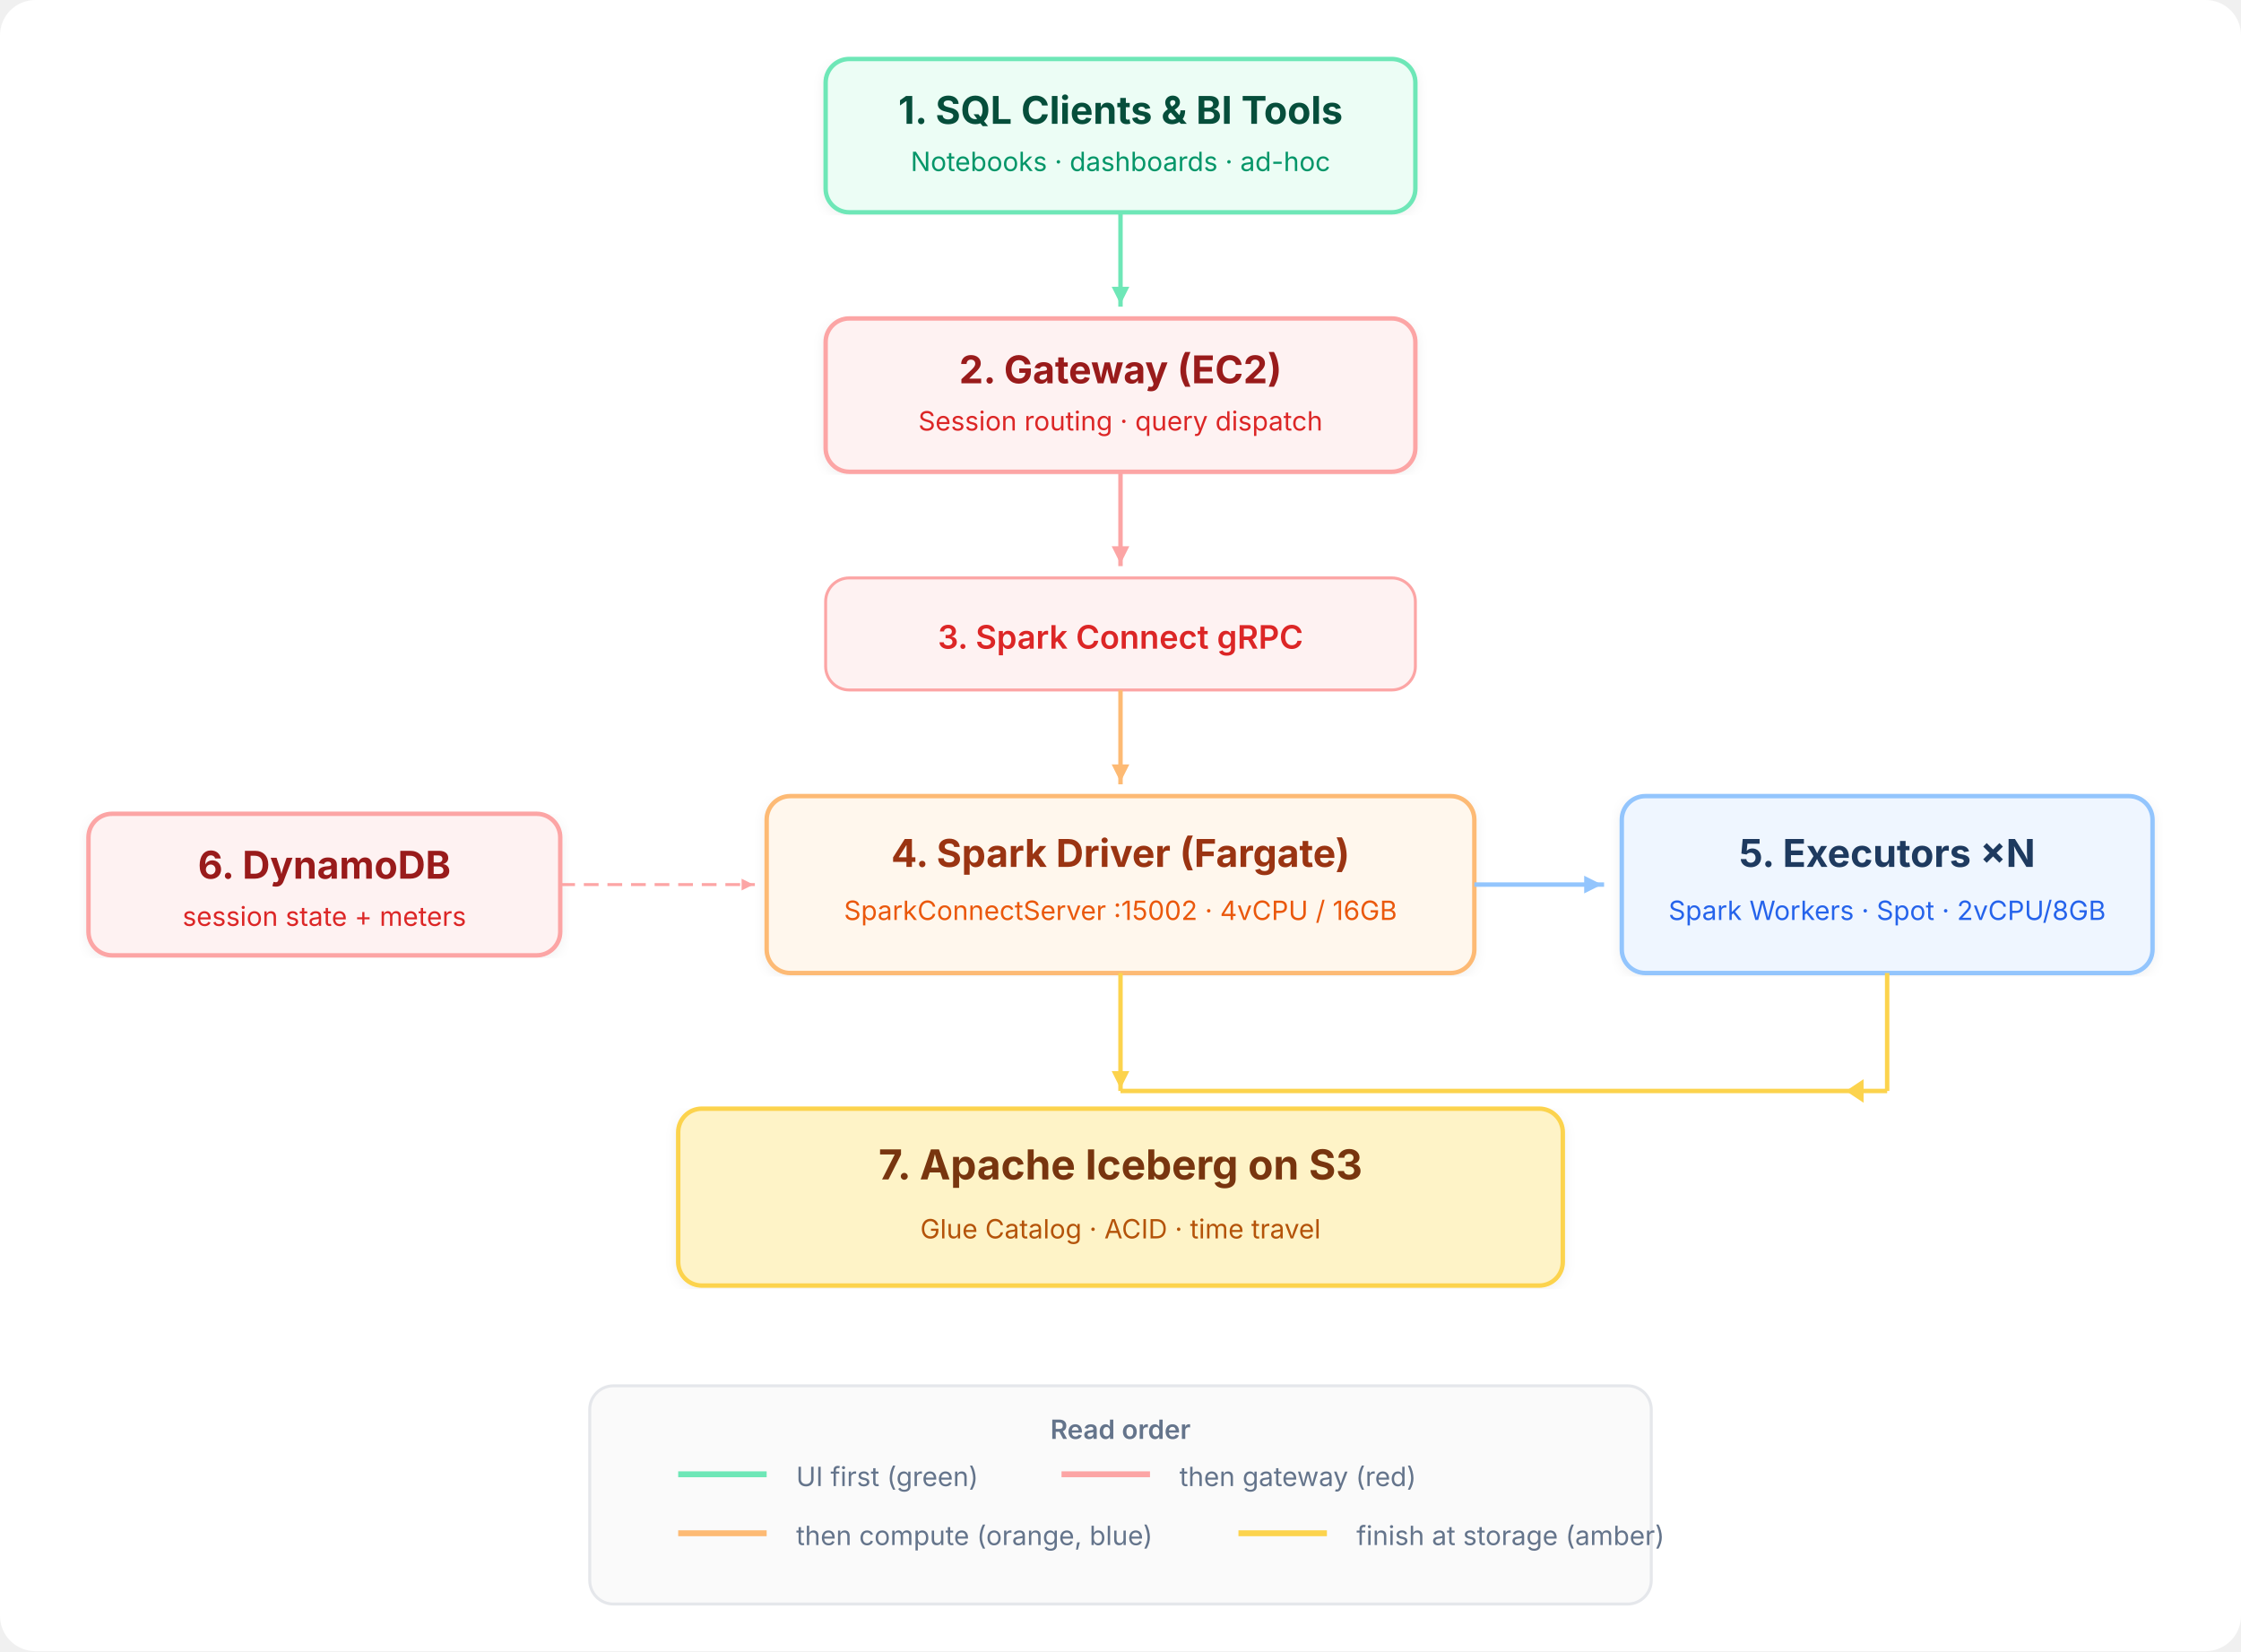
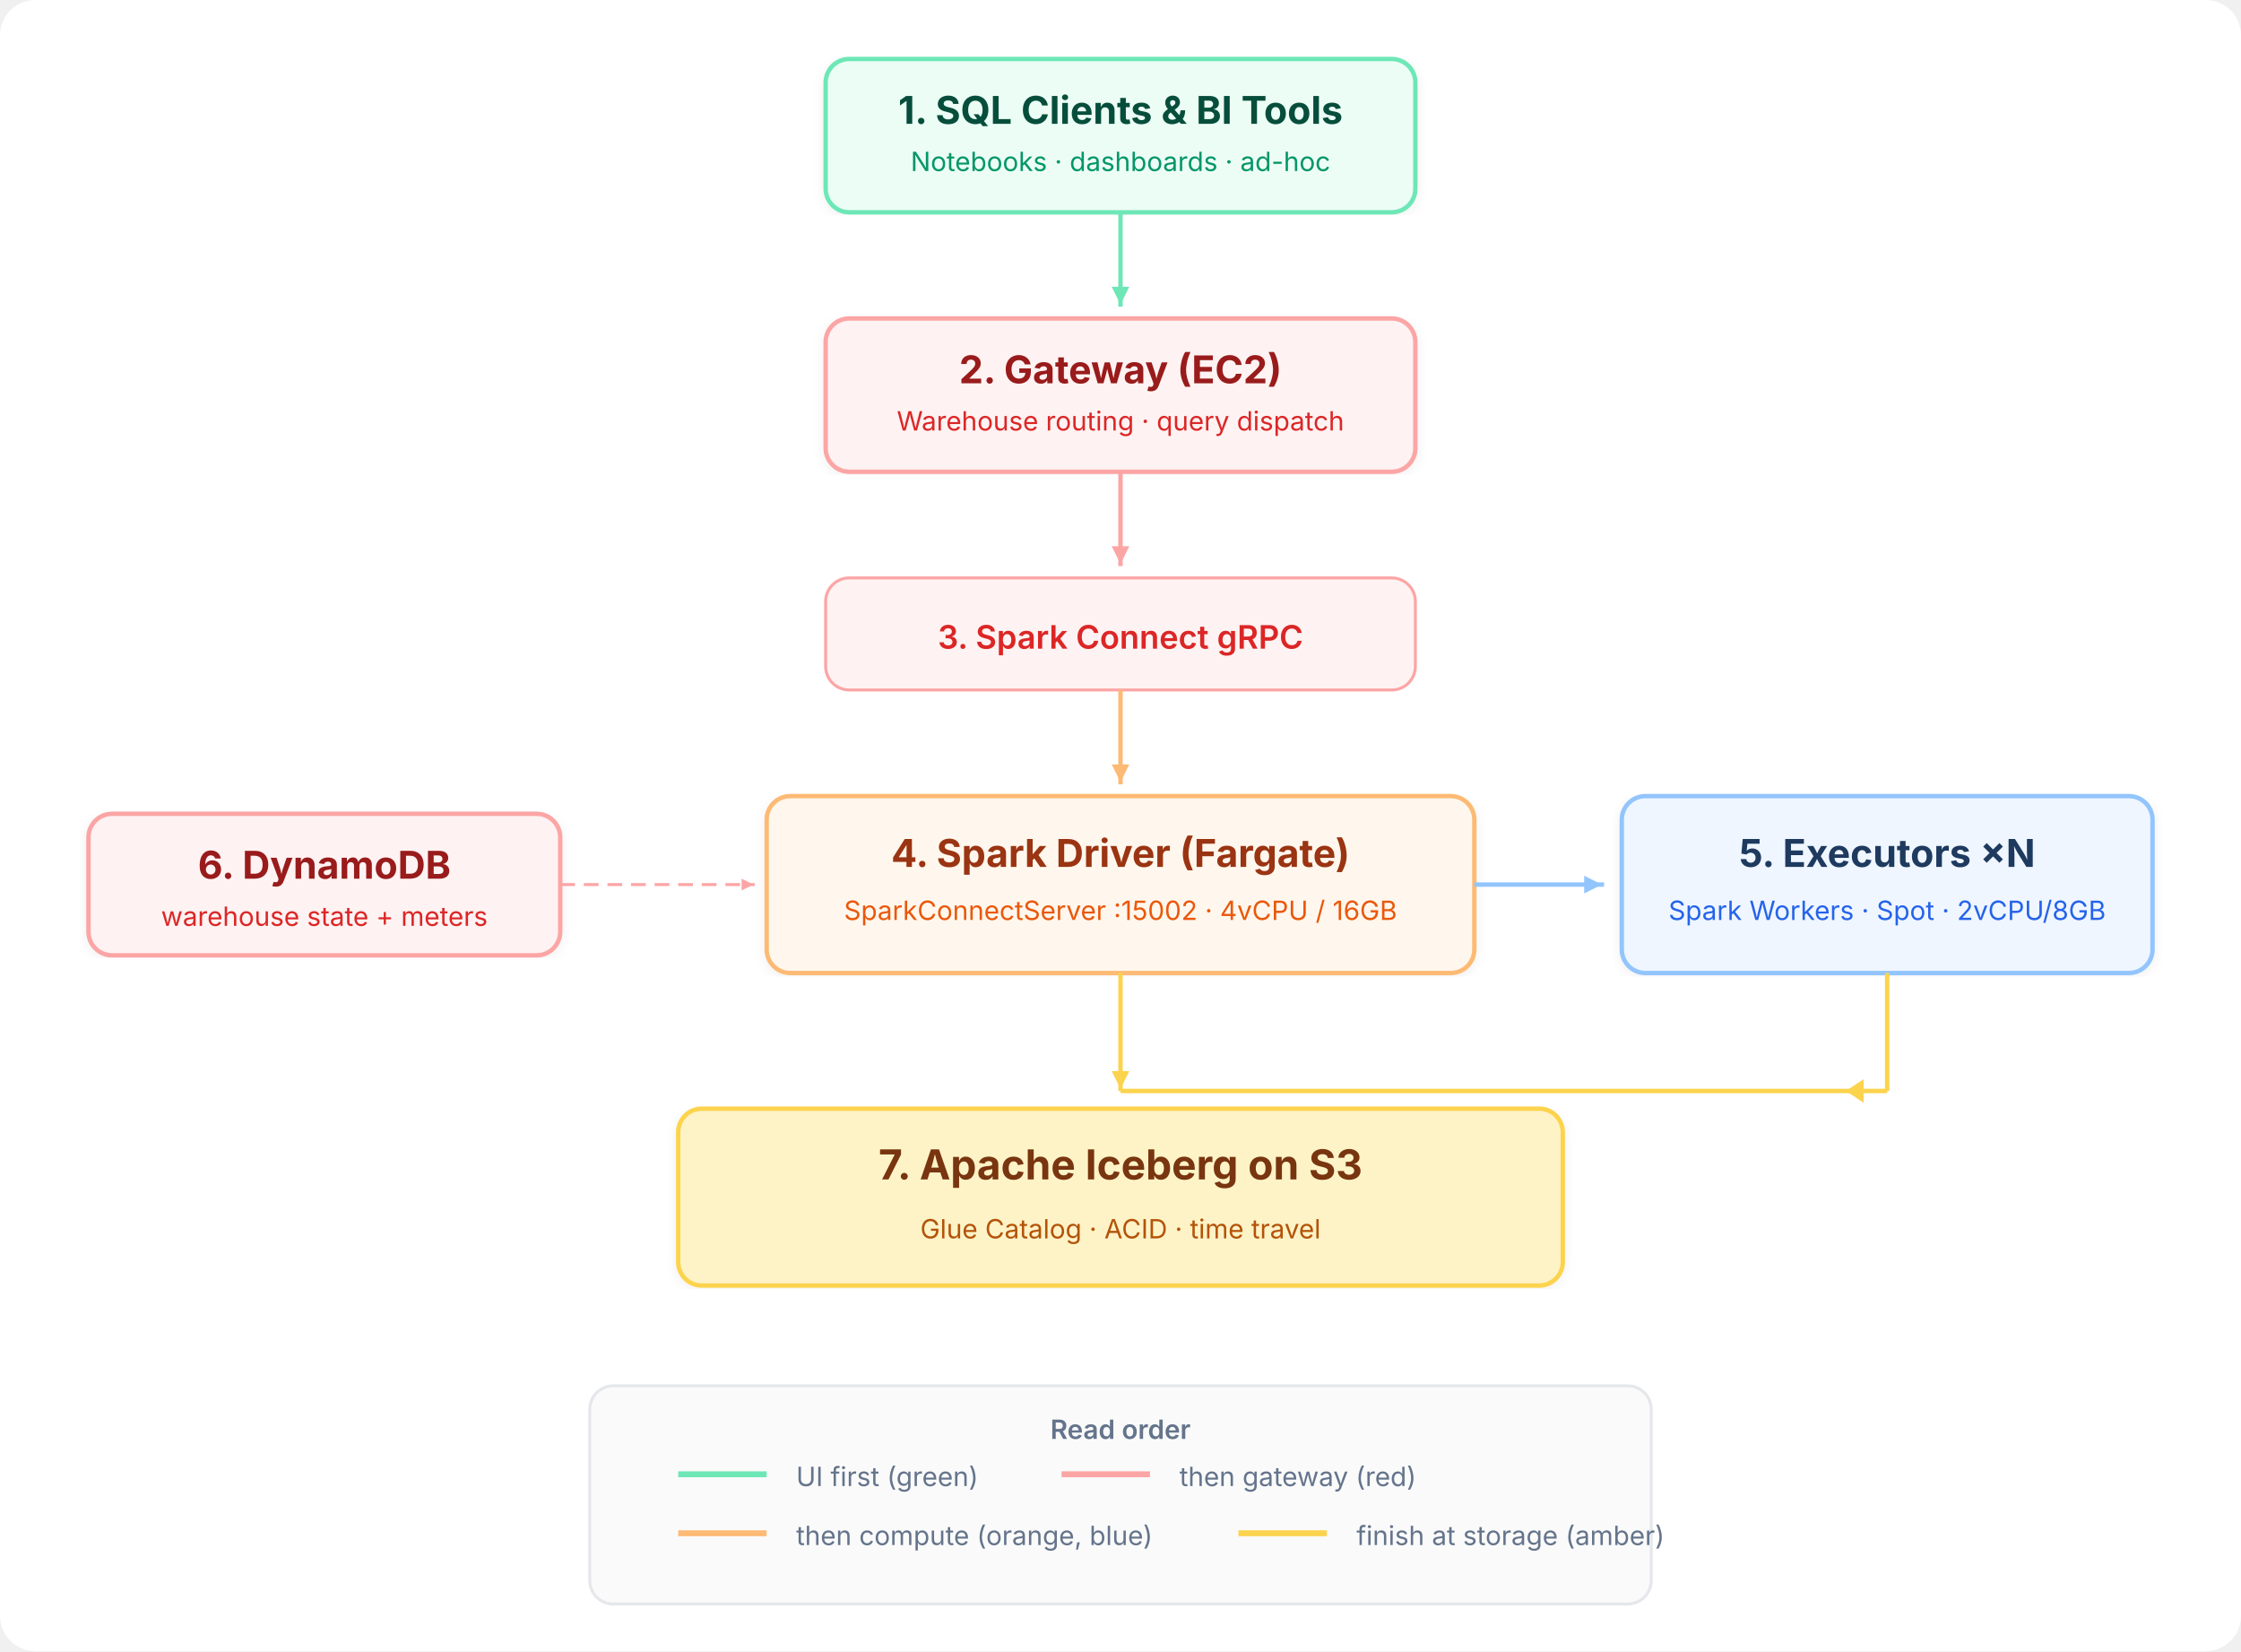
<svg xmlns="http://www.w3.org/2000/svg" viewBox="0 0 760 560" font-family="system-ui, -apple-system, sans-serif">
  <defs>
    <filter id="shadow" x="-2%" y="-2%" width="104%" height="104%">
      <feDropShadow dx="0" dy="1" stdDeviation="2" flood-opacity="0.06" />
    </filter>
    <marker id="arrGreen" viewBox="0 0 10 10" refX="9" refY="5" markerWidth="5" markerHeight="5" orient="auto">
      <path d="M0,1 L8,5 L0,9" fill="#6ee7b7" />
    </marker>
    <marker id="arrRed" viewBox="0 0 10 10" refX="9" refY="5" markerWidth="5" markerHeight="5" orient="auto">
      <path d="M0,1 L8,5 L0,9" fill="#fca5a5" />
    </marker>
    <marker id="arrOrange" viewBox="0 0 10 10" refX="9" refY="5" markerWidth="5" markerHeight="5" orient="auto">
      <path d="M0,1 L8,5 L0,9" fill="#fdba74" />
    </marker>
    <marker id="arrBlue" viewBox="0 0 10 10" refX="9" refY="5" markerWidth="5" markerHeight="5" orient="auto">
      <path d="M0,1 L8,5 L0,9" fill="#93c5fd" />
    </marker>
    <marker id="arrAmber" viewBox="0 0 10 10" refX="9" refY="5" markerWidth="5" markerHeight="5" orient="auto">
      <path d="M0,1 L8,5 L0,9" fill="#fcd34d" />
    </marker>
  </defs>
  <rect width="760" height="560" rx="12" fill="#fff" />
  <rect x="280" y="20" width="200" height="52" rx="8" fill="#ecfdf5" stroke="#6ee7b7" stroke-width="1.5" filter="url(#shadow)" />
  <text x="380" y="42" text-anchor="middle" fill="#064e3b" font-size="13" font-weight="700">1. SQL Clients &amp; BI Tools</text>
  <text x="380" y="58" text-anchor="middle" fill="#059669" font-size="9">Notebooks · dashboards · ad-hoc</text>
  <line x1="380" y1="72" x2="380" y2="104" stroke="#6ee7b7" stroke-width="1.5" marker-end="url(#arrGreen)" />
  <rect x="280" y="108" width="200" height="52" rx="8" fill="#fef2f2" stroke="#fca5a5" stroke-width="1.5" filter="url(#shadow)" />
  <text x="380" y="130" text-anchor="middle" fill="#991b1b" font-size="13" font-weight="700">2. Gateway (EC2)</text>
-   <text x="380" y="146" text-anchor="middle" fill="#dc2626" font-size="9">Session routing · query dispatch</text>
+   <text x="380" y="146" text-anchor="middle" fill="#dc2626" font-size="9">Warehouse routing · query dispatch</text>
  <line x1="380" y1="160" x2="380" y2="192" stroke="#fca5a5" stroke-width="1.5" marker-end="url(#arrRed)" />
  <rect x="280" y="196" width="200" height="38" rx="8" fill="#fef2f2" stroke="#fca5a5" stroke-width="1" />
  <text x="380" y="220" text-anchor="middle" fill="#dc2626" font-size="11" font-weight="600">3. Spark Connect gRPC</text>
  <line x1="380" y1="234" x2="380" y2="266" stroke="#fdba74" stroke-width="1.5" marker-end="url(#arrOrange)" />
  <rect x="260" y="270" width="240" height="60" rx="8" fill="#fff7ed" stroke="#fdba74" stroke-width="1.5" filter="url(#shadow)" />
  <text x="380" y="294" text-anchor="middle" fill="#9a3412" font-size="13" font-weight="700">4. Spark Driver (Fargate)</text>
  <text x="380" y="312" text-anchor="middle" fill="#ea580c" font-size="9">SparkConnectServer :15002 · 4vCPU / 16GB</text>
  <line x1="500" y1="300" x2="544" y2="300" stroke="#93c5fd" stroke-width="1.5" marker-end="url(#arrBlue)" />
  <rect x="550" y="270" width="180" height="60" rx="8" fill="#eff6ff" stroke="#93c5fd" stroke-width="1.5" filter="url(#shadow)" />
  <text x="640" y="294" text-anchor="middle" fill="#1e3a5f" font-size="13" font-weight="700">5. Executors ×N</text>
  <text x="640" y="312" text-anchor="middle" fill="#2563eb" font-size="9">Spark Workers · Spot · 2vCPU/8GB</text>
  <rect x="30" y="276" width="160" height="48" rx="8" fill="#fef2f2" stroke="#fca5a5" stroke-width="1.5" filter="url(#shadow)" />
  <text x="110" y="298" text-anchor="middle" fill="#991b1b" font-size="13" font-weight="700">6. DynamoDB</text>
-   <text x="110" y="314" text-anchor="middle" fill="#dc2626" font-size="9">session state + meters</text>
+   <text x="110" y="314" text-anchor="middle" fill="#dc2626" font-size="9">warehouse state + meters</text>
  <line x1="190" y1="300" x2="256" y2="300" stroke="#fca5a5" stroke-width="1" stroke-dasharray="5,3" marker-end="url(#arrRed)" />
  <line x1="380" y1="330" x2="380" y2="370" stroke="#fcd34d" stroke-width="1.5" marker-end="url(#arrAmber)" />
  <line x1="640" y1="330" x2="640" y2="370" stroke="#fcd34d" stroke-width="1.5" />
  <line x1="380" y1="370" x2="640" y2="370" stroke="#fcd34d" stroke-width="1.5" />
  <polygon points="632,366 632,374 626,370" fill="#fcd34d" />
  <rect x="230" y="376" width="300" height="60" rx="8" fill="#fef3c7" stroke="#fcd34d" stroke-width="1.5" filter="url(#shadow)" />
  <text x="380" y="400" text-anchor="middle" fill="#78350f" font-size="14" font-weight="700">7. Apache Iceberg on S3</text>
  <text x="380" y="420" text-anchor="middle" fill="#b45309" font-size="9">Glue Catalog · ACID · time travel</text>
  <rect x="200" y="470" width="360" height="74" rx="8" fill="#fafafa" stroke="#e5e7eb" stroke-width="1" />
  <text x="380" y="488" text-anchor="middle" fill="#64748b" font-size="9" font-weight="600">Read order</text>
  <line x1="230" y1="500" x2="260" y2="500" stroke="#6ee7b7" stroke-width="2" />
  <text x="270" y="504" fill="#64748b" font-size="9">UI first (green)</text>
  <line x1="360" y1="500" x2="390" y2="500" stroke="#fca5a5" stroke-width="2" />
  <text x="400" y="504" fill="#64748b" font-size="9">then gateway (red)</text>
  <line x1="230" y1="520" x2="260" y2="520" stroke="#fdba74" stroke-width="2" />
  <text x="270" y="524" fill="#64748b" font-size="9">then compute (orange, blue)</text>
  <line x1="420" y1="520" x2="450" y2="520" stroke="#fcd34d" stroke-width="2" />
  <text x="460" y="524" fill="#64748b" font-size="9">finish at storage (amber)</text>
</svg>
